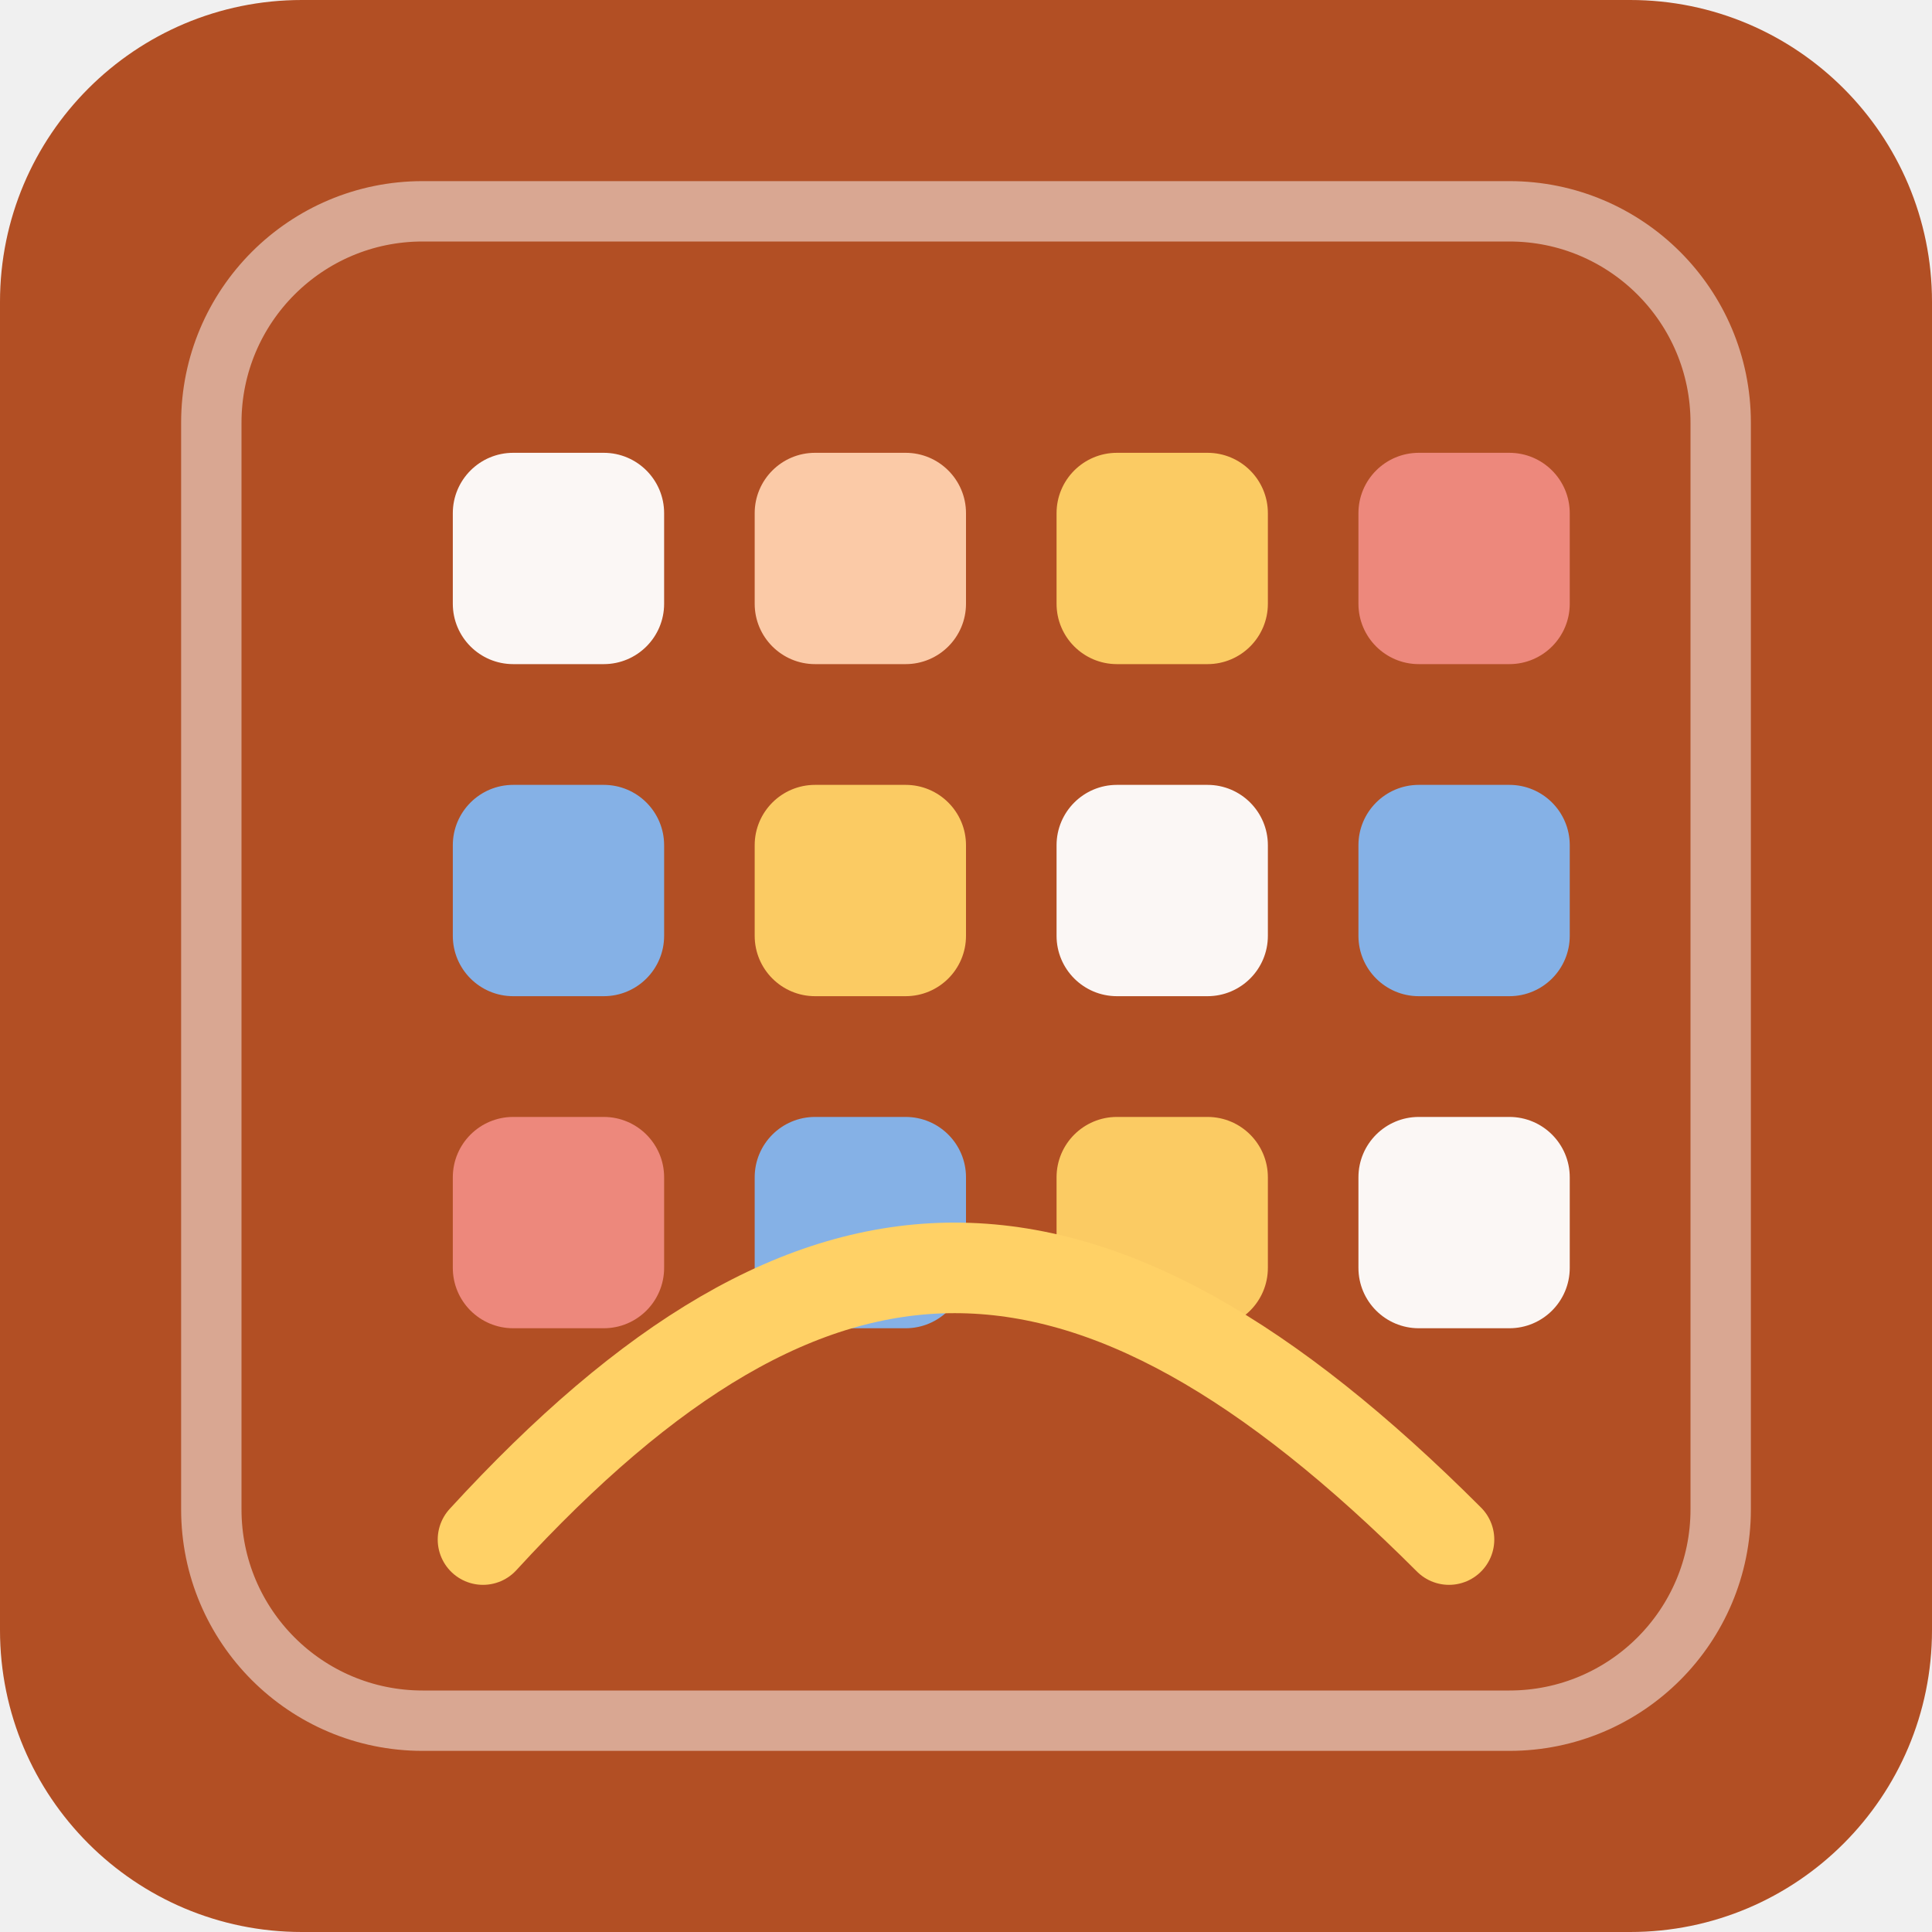
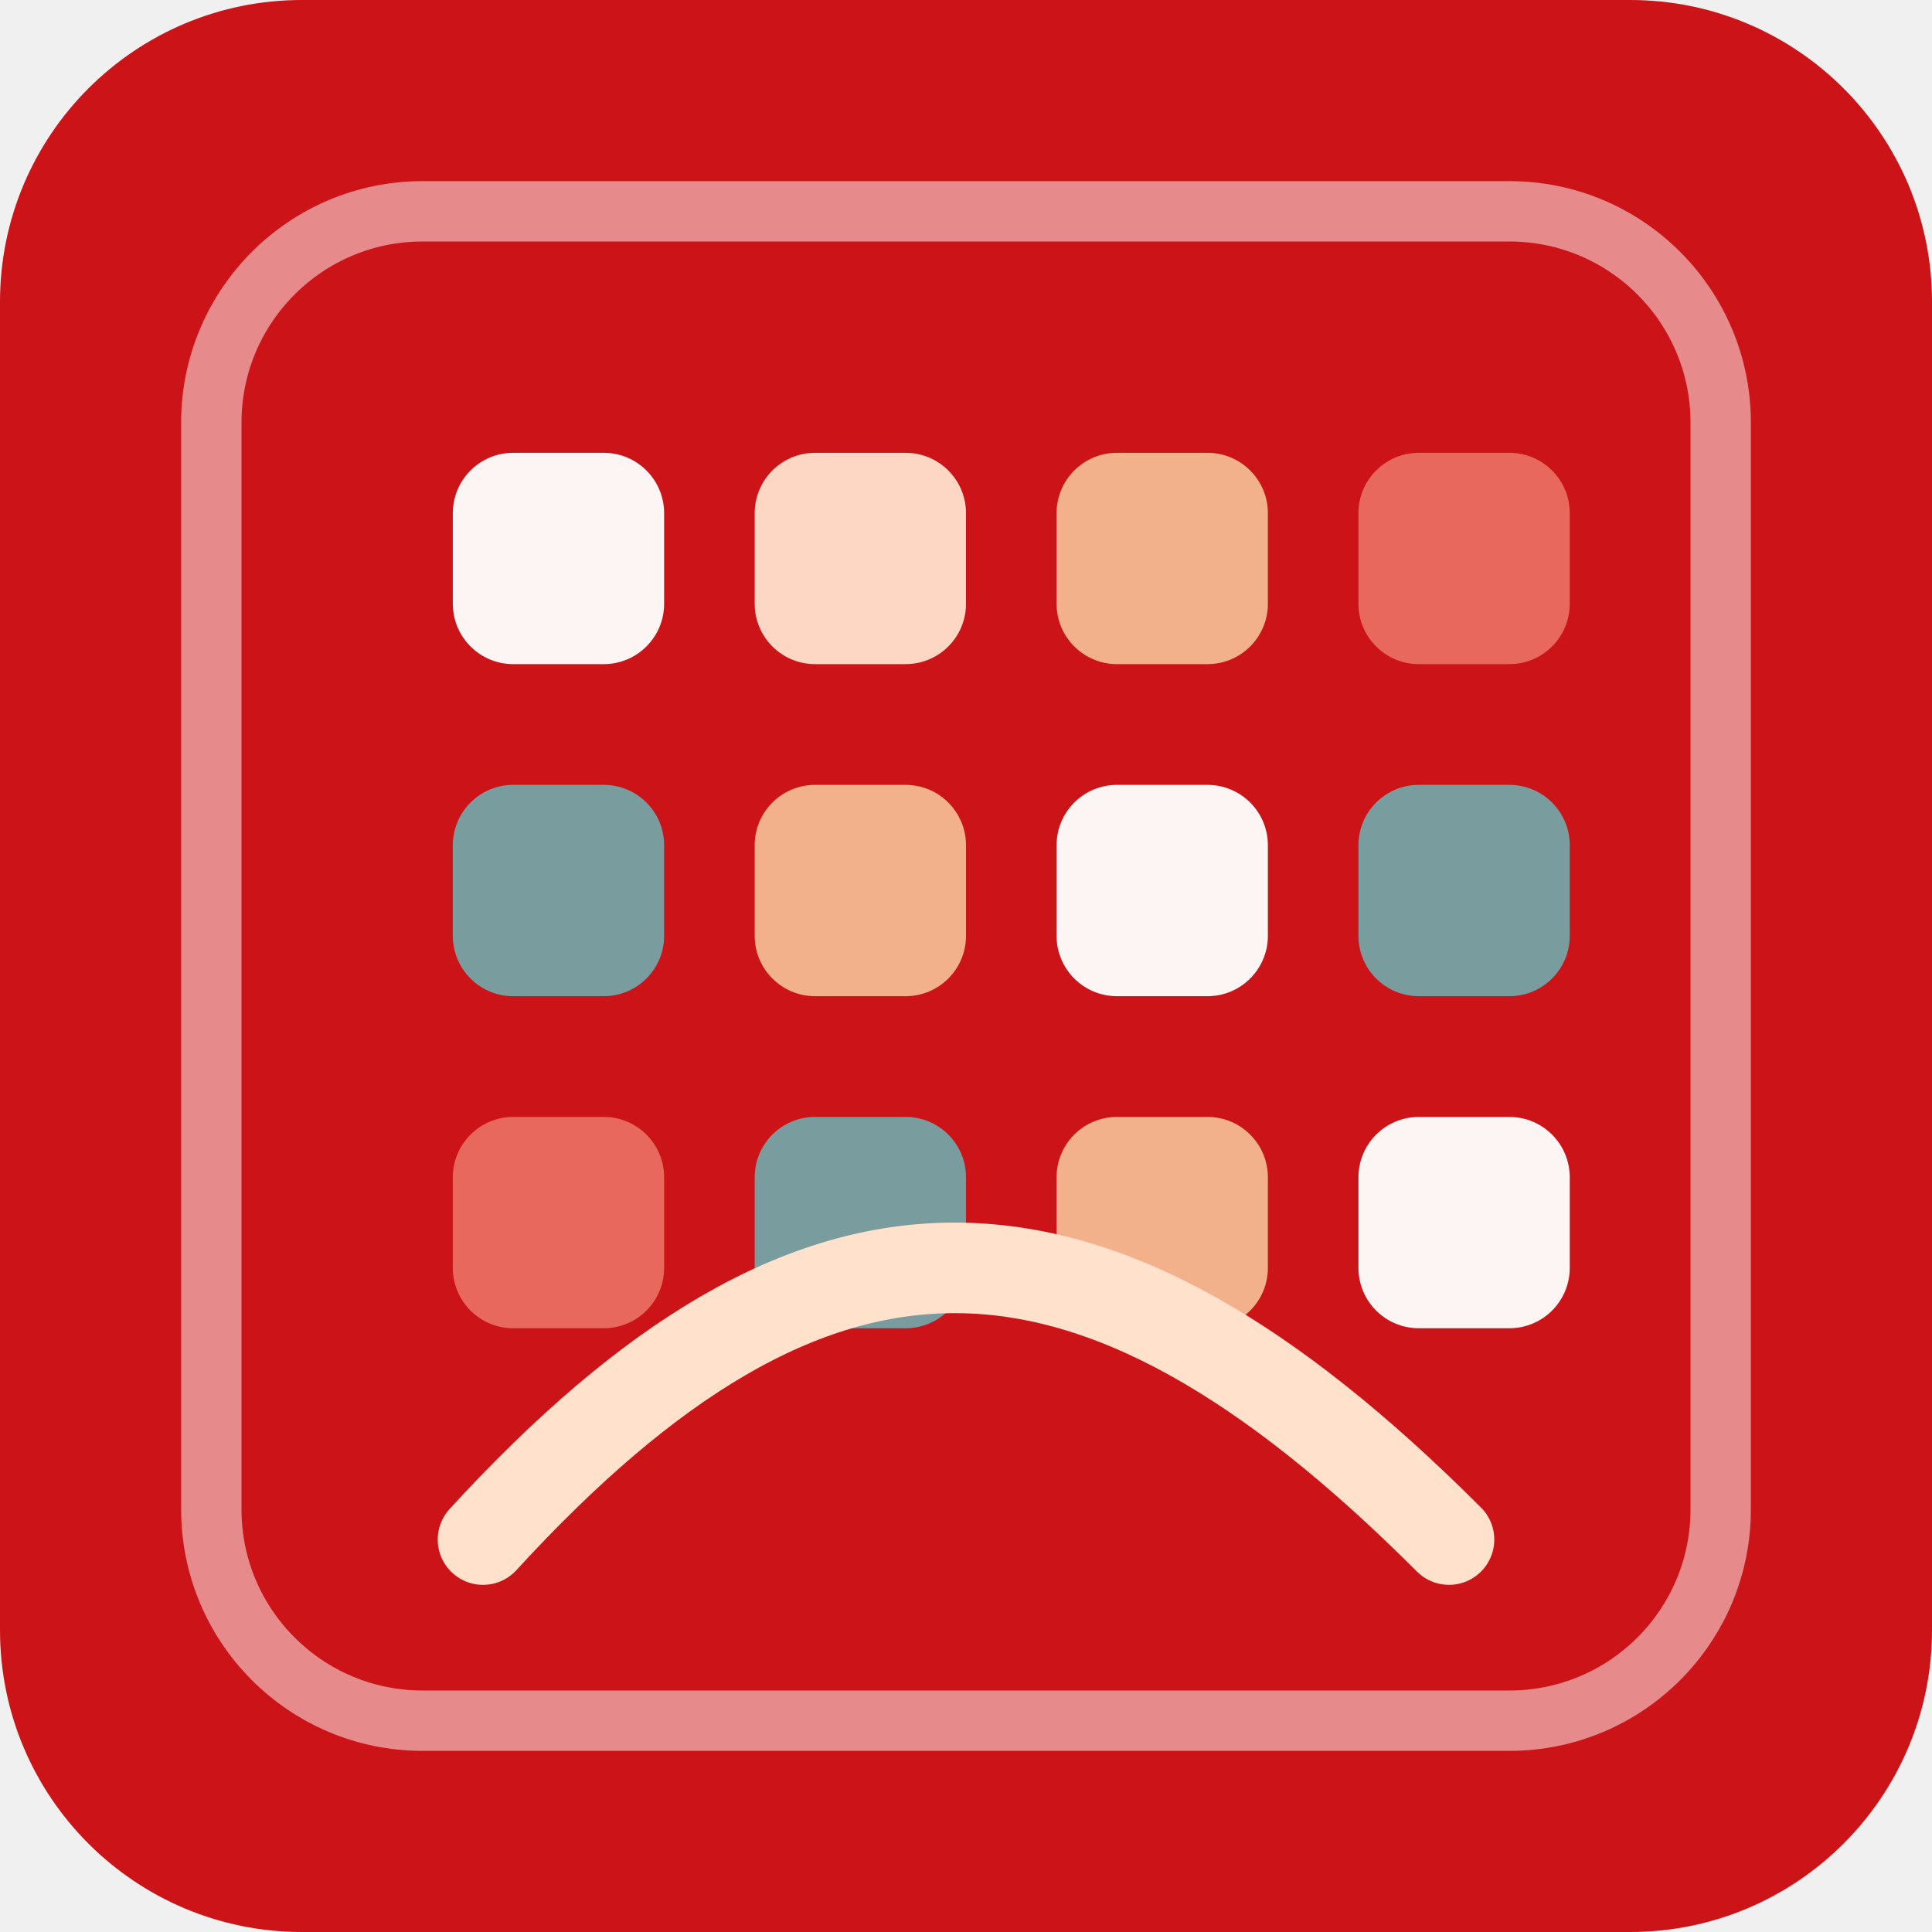
<svg xmlns="http://www.w3.org/2000/svg" viewBox="0 0 64 64" role="img" aria-labelledby="title">
-   <rect width="64" height="64" rx="10" fill="#b24f24" />
+   <rect width="64" height="64" rx="10" fill="#cc1418" />
  <rect x="7" y="7" width="50" height="50" rx="7" fill="none" stroke="#ffffff" stroke-opacity=".5" stroke-width="2" />
  <g opacity=".95">
    <rect x="15" y="15" width="7" height="7" rx="2" fill="#ffffff" />
-     <rect x="25" y="15" width="7" height="7" rx="2" fill="#ffd0ad" />
-     <rect x="35" y="15" width="7" height="7" rx="2" fill="#ffd166" />
-     <rect x="45" y="15" width="7" height="7" rx="2" fill="#f08a80" />
-     <rect x="15" y="26" width="7" height="7" rx="2" fill="#83b6ef" />
-     <rect x="25" y="26" width="7" height="7" rx="2" fill="#ffd166" />
+     <rect x="25" y="15" width="7" height="7" rx="2" fill="#ffe1cc" />
+     <rect x="35" y="15" width="7" height="7" rx="2" fill="#f4b991" />
+     <rect x="45" y="15" width="7" height="7" rx="2" fill="#e96c61" />
+     <rect x="15" y="26" width="7" height="7" rx="2" fill="#75a3a6" />
+     <rect x="25" y="26" width="7" height="7" rx="2" fill="#f4b991" />
    <rect x="35" y="26" width="7" height="7" rx="2" fill="#ffffff" />
-     <rect x="45" y="26" width="7" height="7" rx="2" fill="#83b6ef" />
-     <rect x="15" y="37" width="7" height="7" rx="2" fill="#f08a80" />
-     <rect x="25" y="37" width="7" height="7" rx="2" fill="#83b6ef" />
-     <rect x="35" y="37" width="7" height="7" rx="2" fill="#ffd166" />
+     <rect x="45" y="26" width="7" height="7" rx="2" fill="#75a3a6" />
+     <rect x="15" y="37" width="7" height="7" rx="2" fill="#e96c61" />
+     <rect x="25" y="37" width="7" height="7" rx="2" fill="#75a3a6" />
+     <rect x="35" y="37" width="7" height="7" rx="2" fill="#f4b991" />
    <rect x="45" y="37" width="7" height="7" rx="2" fill="#ffffff" />
  </g>
-   <path d="M16 51c11-12 20-12 32 0" fill="none" stroke="#ffd166" stroke-width="3" stroke-linecap="round" />
+   <path d="M16 51c11-12 20-12 32 0" fill="none" stroke="#ffe1cc" stroke-width="3" stroke-linecap="round" />
</svg>
